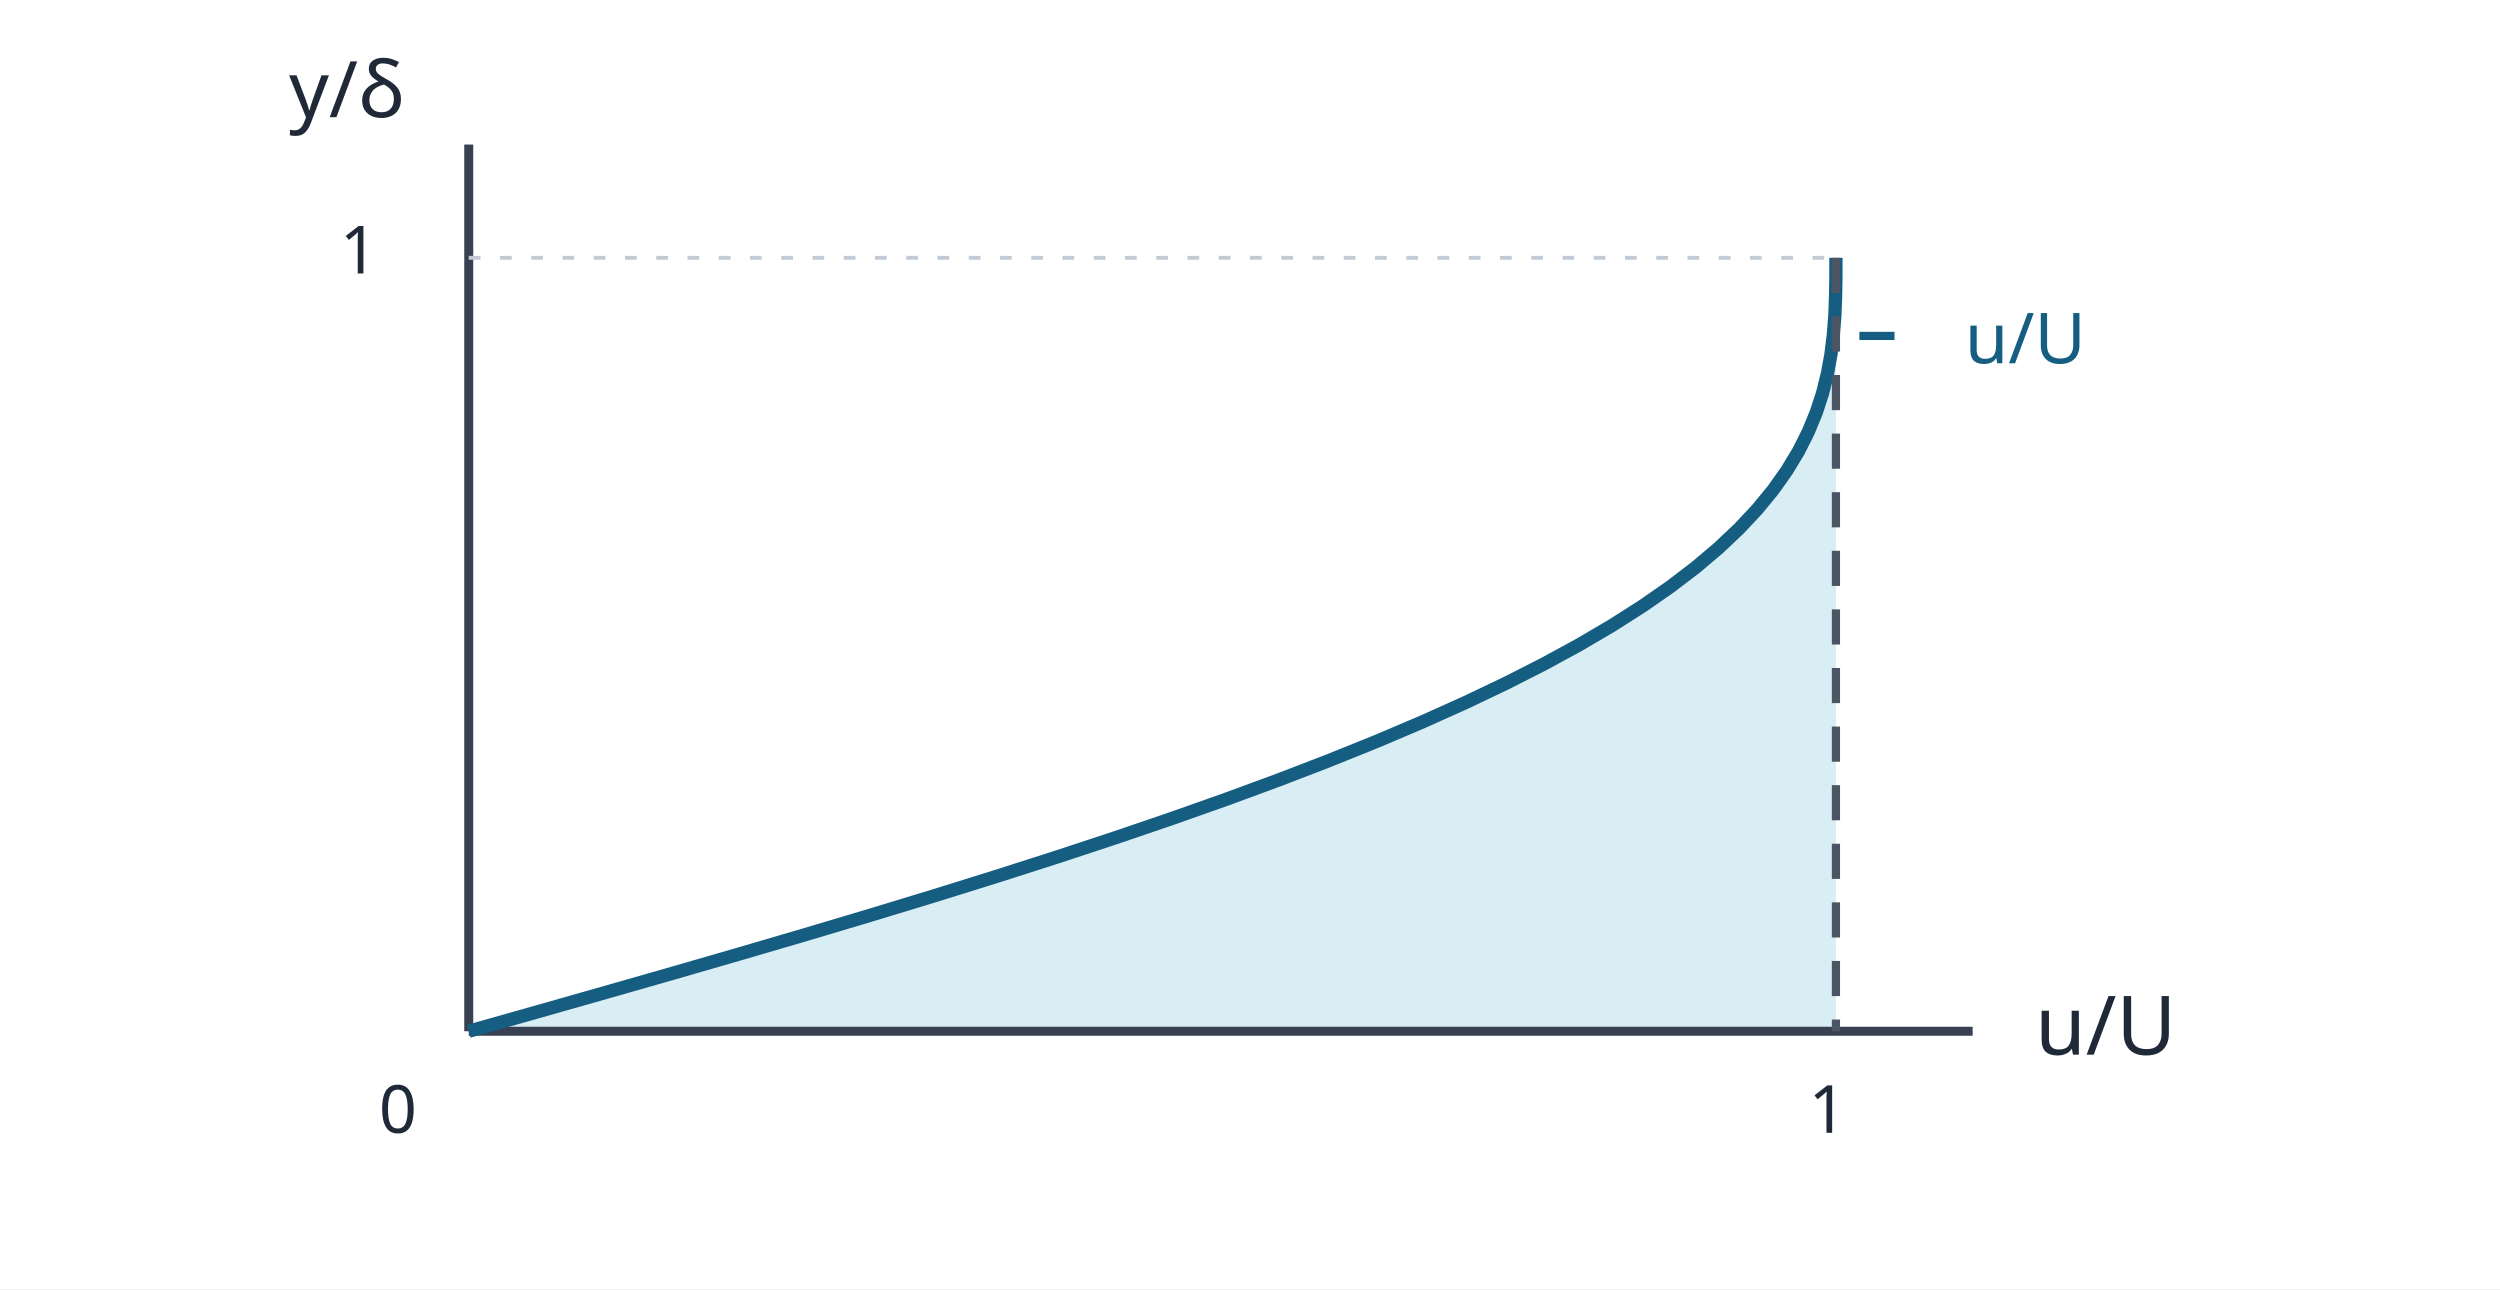
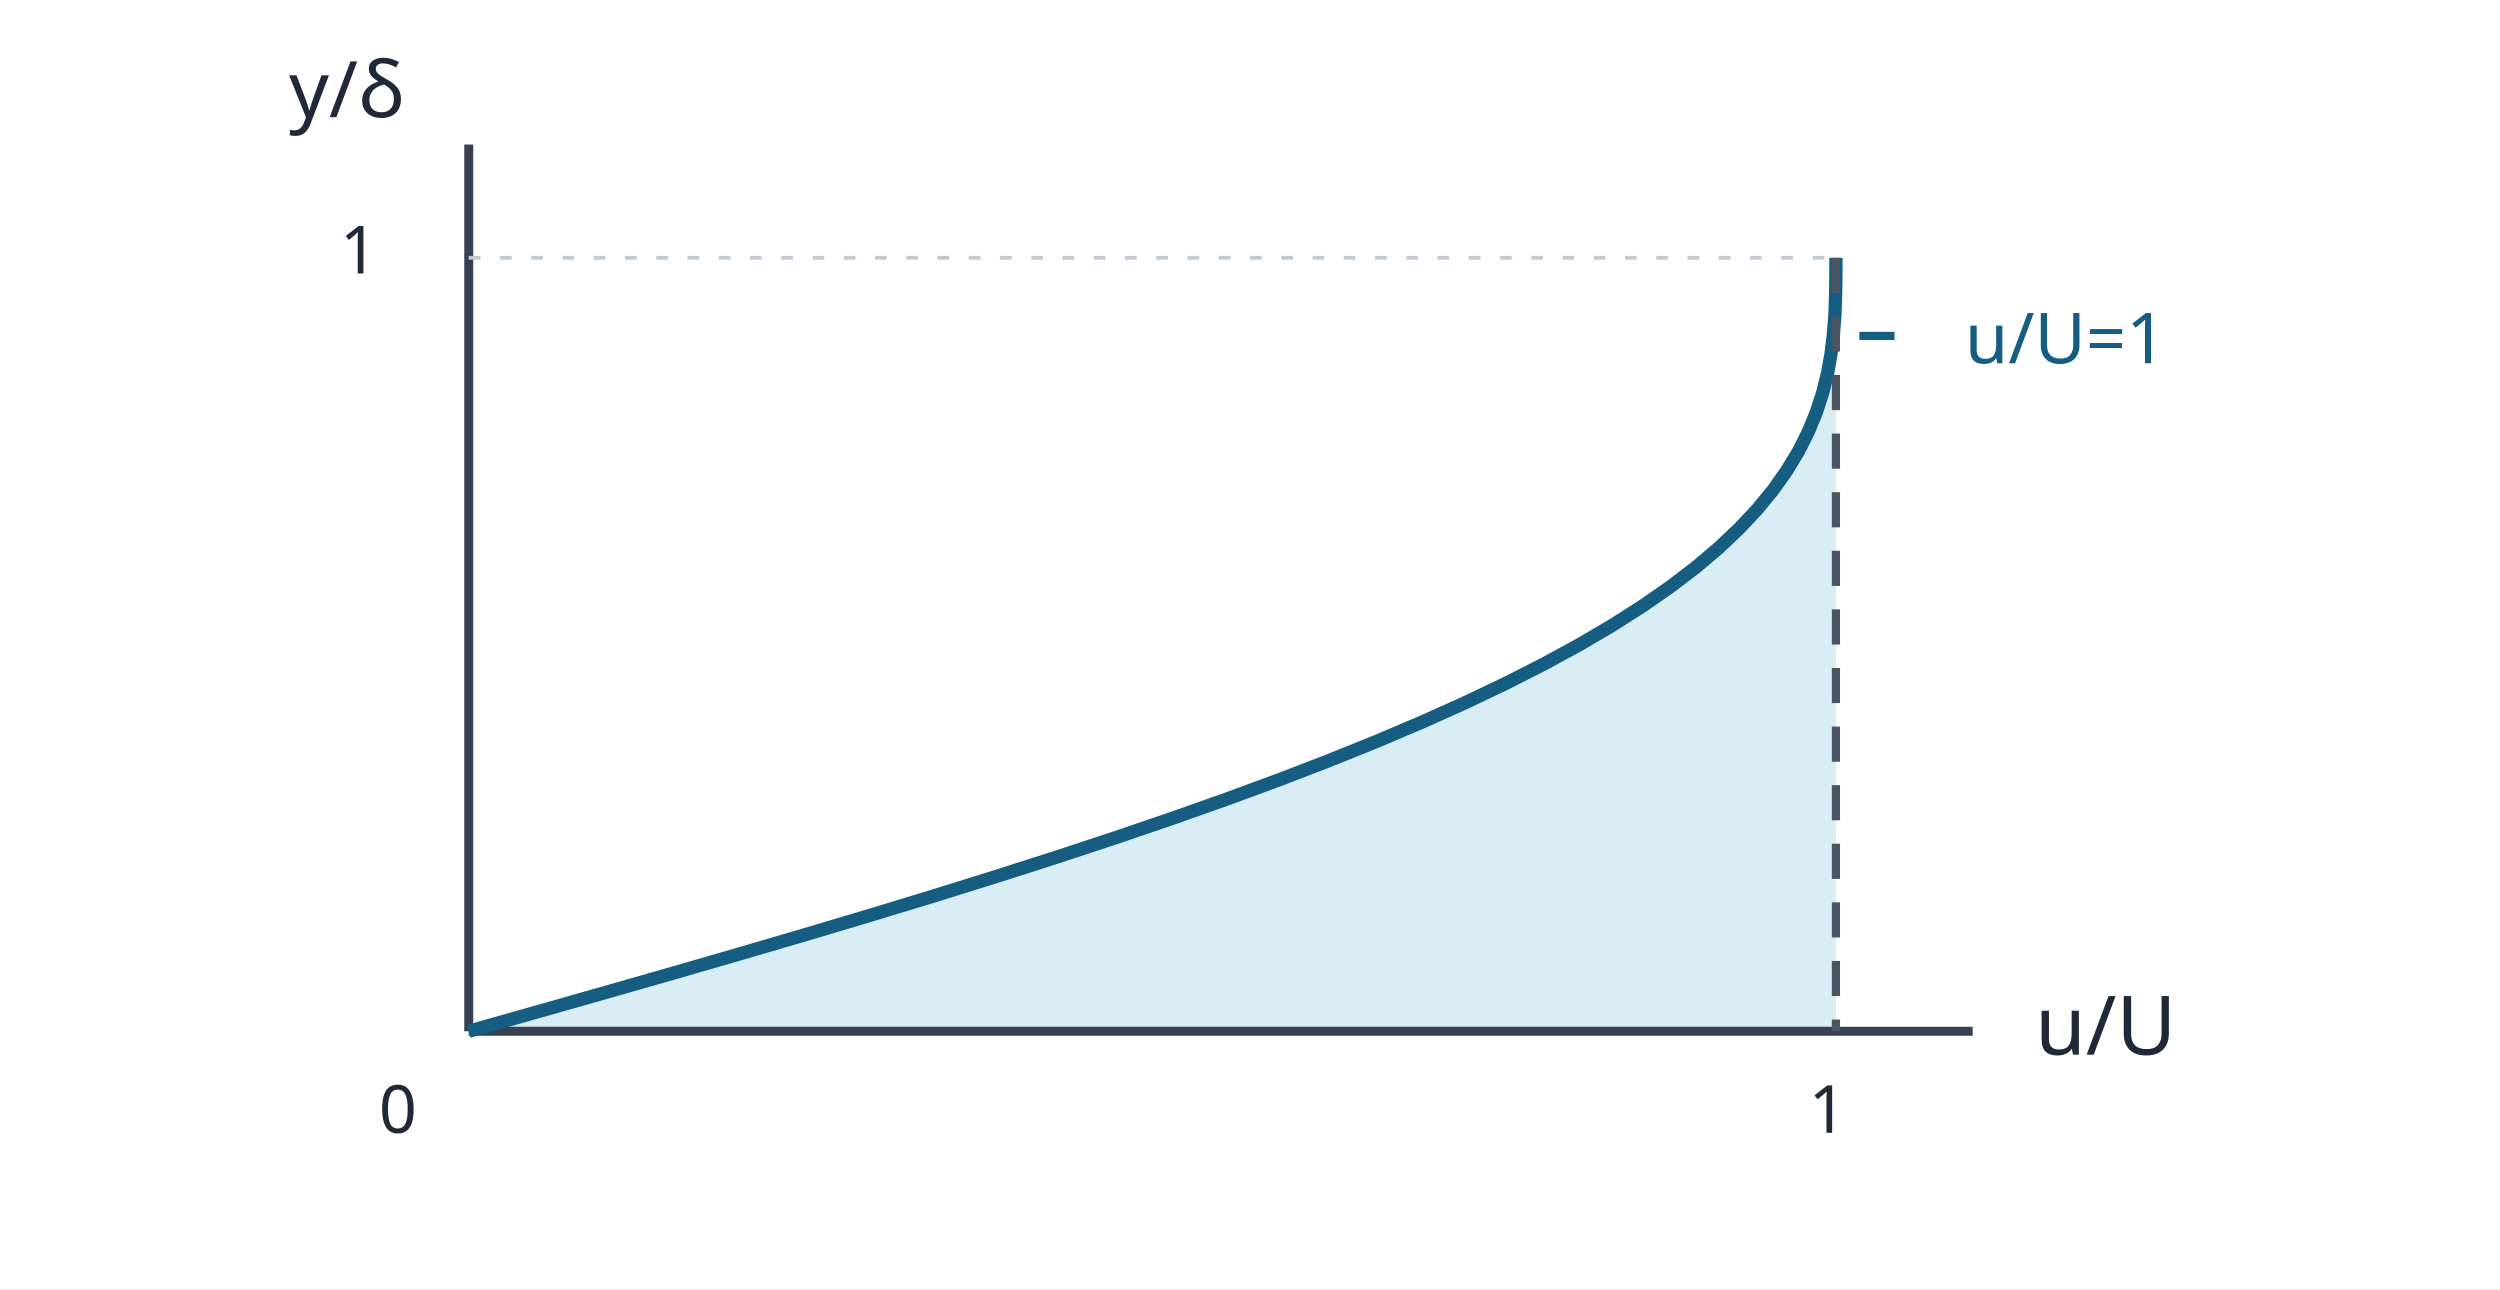
<svg xmlns="http://www.w3.org/2000/svg" width="640" height="330" viewBox="0 0 640 330" data-layout-lint="strict" role="img" aria-labelledby="fig-title fig-desc">
  <rect x="0" y="0" width="640" height="330" fill="#ffffff" />
  <path d="M 470,66 L 470,264 L 120,264 L 137.49,259.05 L 154.91,254.1 L 172.22,249.15 L 189.33,244.2 L 206.22,239.25 L 222.81,234.3 L 239.08,229.35 L 254.96,224.4 L 270.42,219.45 L 285.43,214.5 L 299.94,209.55 L 313.94,204.6 L 327.38,199.65 L 340.24,194.7 L 352.51,189.75 L 364.16,184.8 L 375.18,179.85 L 385.56,174.9 L 395.3,169.95 L 404.38,165 L 412.8,160.05 L 420.56,155.1 L 427.68,150.15 L 434.16,145.2 L 440.01,140.25 L 445.24,135.3 L 449.88,130.35 L 453.94,125.4 L 457.44,120.45 L 460.43,115.5 L 462.92,110.55 L 464.96,105.6 L 466.58,100.65 L 467.81,95.7 L 468.72,90.75 L 469.33,85.8 L 469.72,80.85 L 469.91,75.9 L 469.99,70.95 L 470,66 Z" fill="#d9edf4" stroke="none" />
  <line x1="120" y1="264" x2="505" y2="264" stroke="#374151" stroke-width="2.3" />
  <line x1="120" y1="264" x2="120" y2="37" stroke="#374151" stroke-width="2.3" />
  <line x1="120" y1="66" x2="470" y2="66" stroke="#c2cbd3" stroke-width="1" stroke-dasharray="3 5" />
  <path d="M 120,264 L 137.49,259.05 L 154.91,254.1 L 172.22,249.15 L 189.33,244.2 L 206.22,239.25 L 222.81,234.3 L 239.08,229.35 L 254.96,224.4 L 270.42,219.45 L 285.43,214.5 L 299.94,209.55 L 313.94,204.6 L 327.38,199.65 L 340.24,194.7 L 352.51,189.75 L 364.16,184.8 L 375.18,179.85 L 385.56,174.9 L 395.3,169.95 L 404.38,165 L 412.8,160.05 L 420.56,155.1 L 427.68,150.15 L 434.16,145.2 L 440.01,140.25 L 445.24,135.3 L 449.88,130.35 L 453.94,125.4 L 457.44,120.45 L 460.43,115.5 L 462.92,110.55 L 464.96,105.6 L 466.58,100.65 L 467.81,95.7 L 468.72,90.75 L 469.33,85.8 L 469.72,80.85 L 469.91,75.9 L 469.99,70.95 L 470,66" fill="none" stroke="#155e82" stroke-width="3.4" data-series-group="velocity" data-series-label="boundary-layer-profile" />
  <line x1="470" y1="66" x2="470" y2="264" stroke="#4b5563" stroke-width="2.1" stroke-dasharray="9 6" data-series-group="velocity" data-series-label="outer-speed" />
  <text x="521" y="270" font-size="21" fill="#1f2937" font-family="sans-serif">u/U</text>
  <text x="74" y="30" font-size="20" fill="#1f2937" font-family="sans-serif">y/δ</text>
  <text x="97" y="290" font-size="17" fill="#1f2937" font-family="sans-serif">0</text>
  <text x="463" y="290" font-size="17" fill="#1f2937" font-family="sans-serif">1</text>
  <text x="87" y="70" font-size="17" fill="#1f2937" font-family="sans-serif">1</text>
-   <text x="503" y="93" font-size="18" fill="#155e82" font-family="sans-serif">u/U</text>
+   <text x="503" y="93" font-size="18" fill="#155e82" font-family="sans-serif">u/U=1</text>
  <line x1="485" y1="86" x2="474" y2="86" stroke="#155e82" stroke-width="2.1" stroke-dasharray="9 6" />
</svg>
